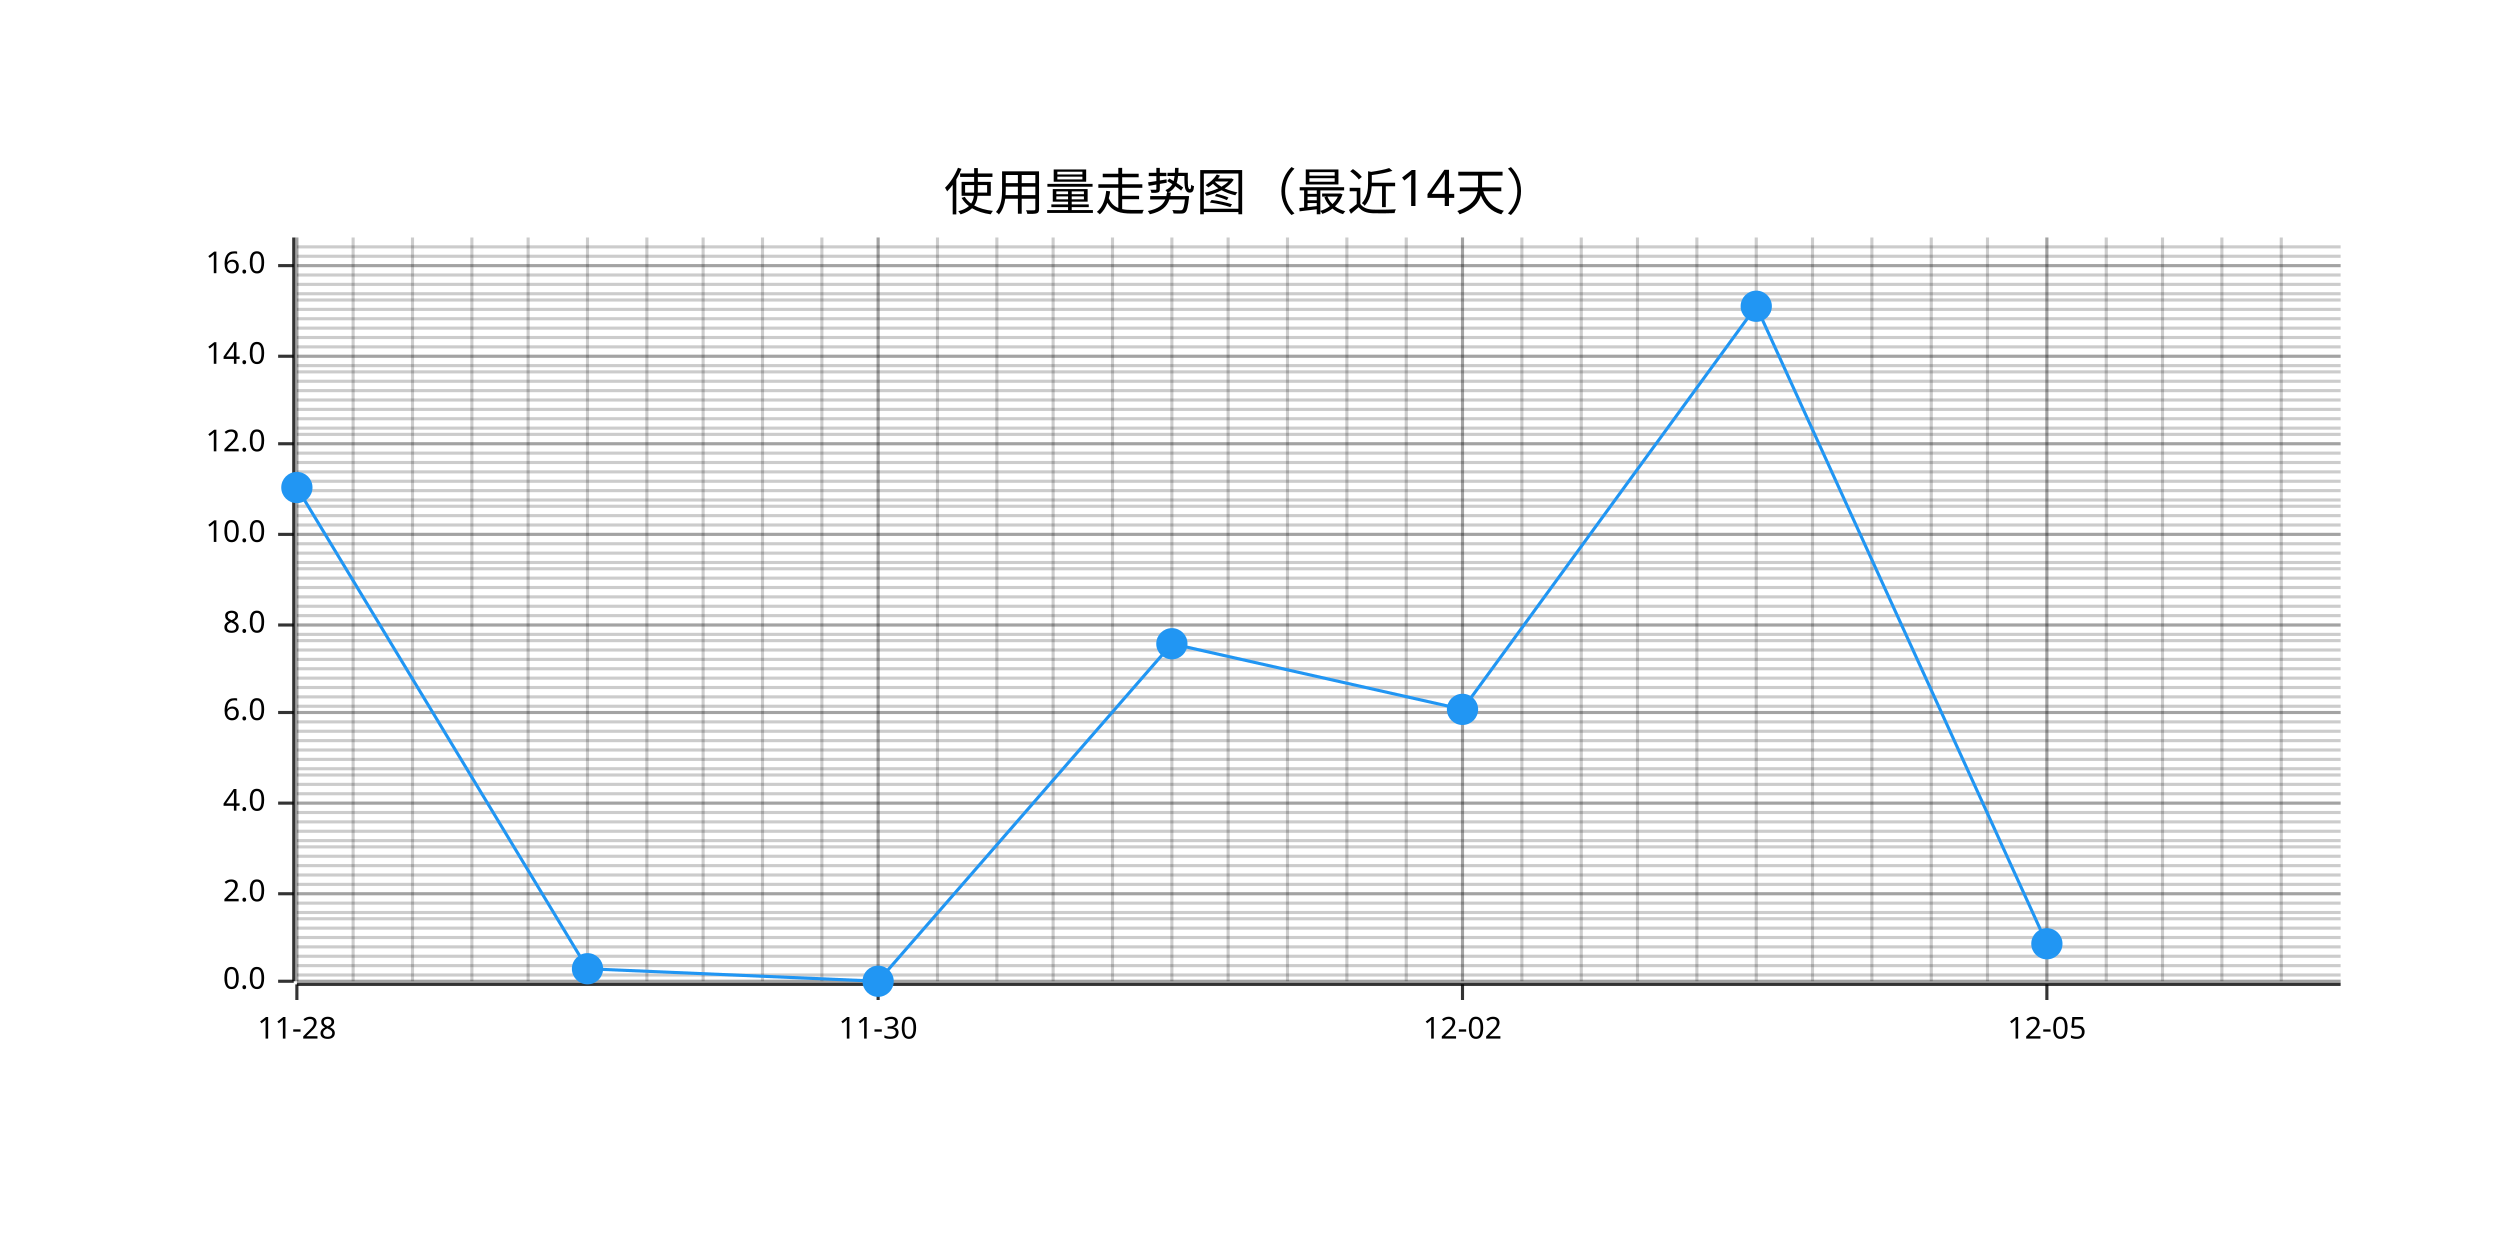
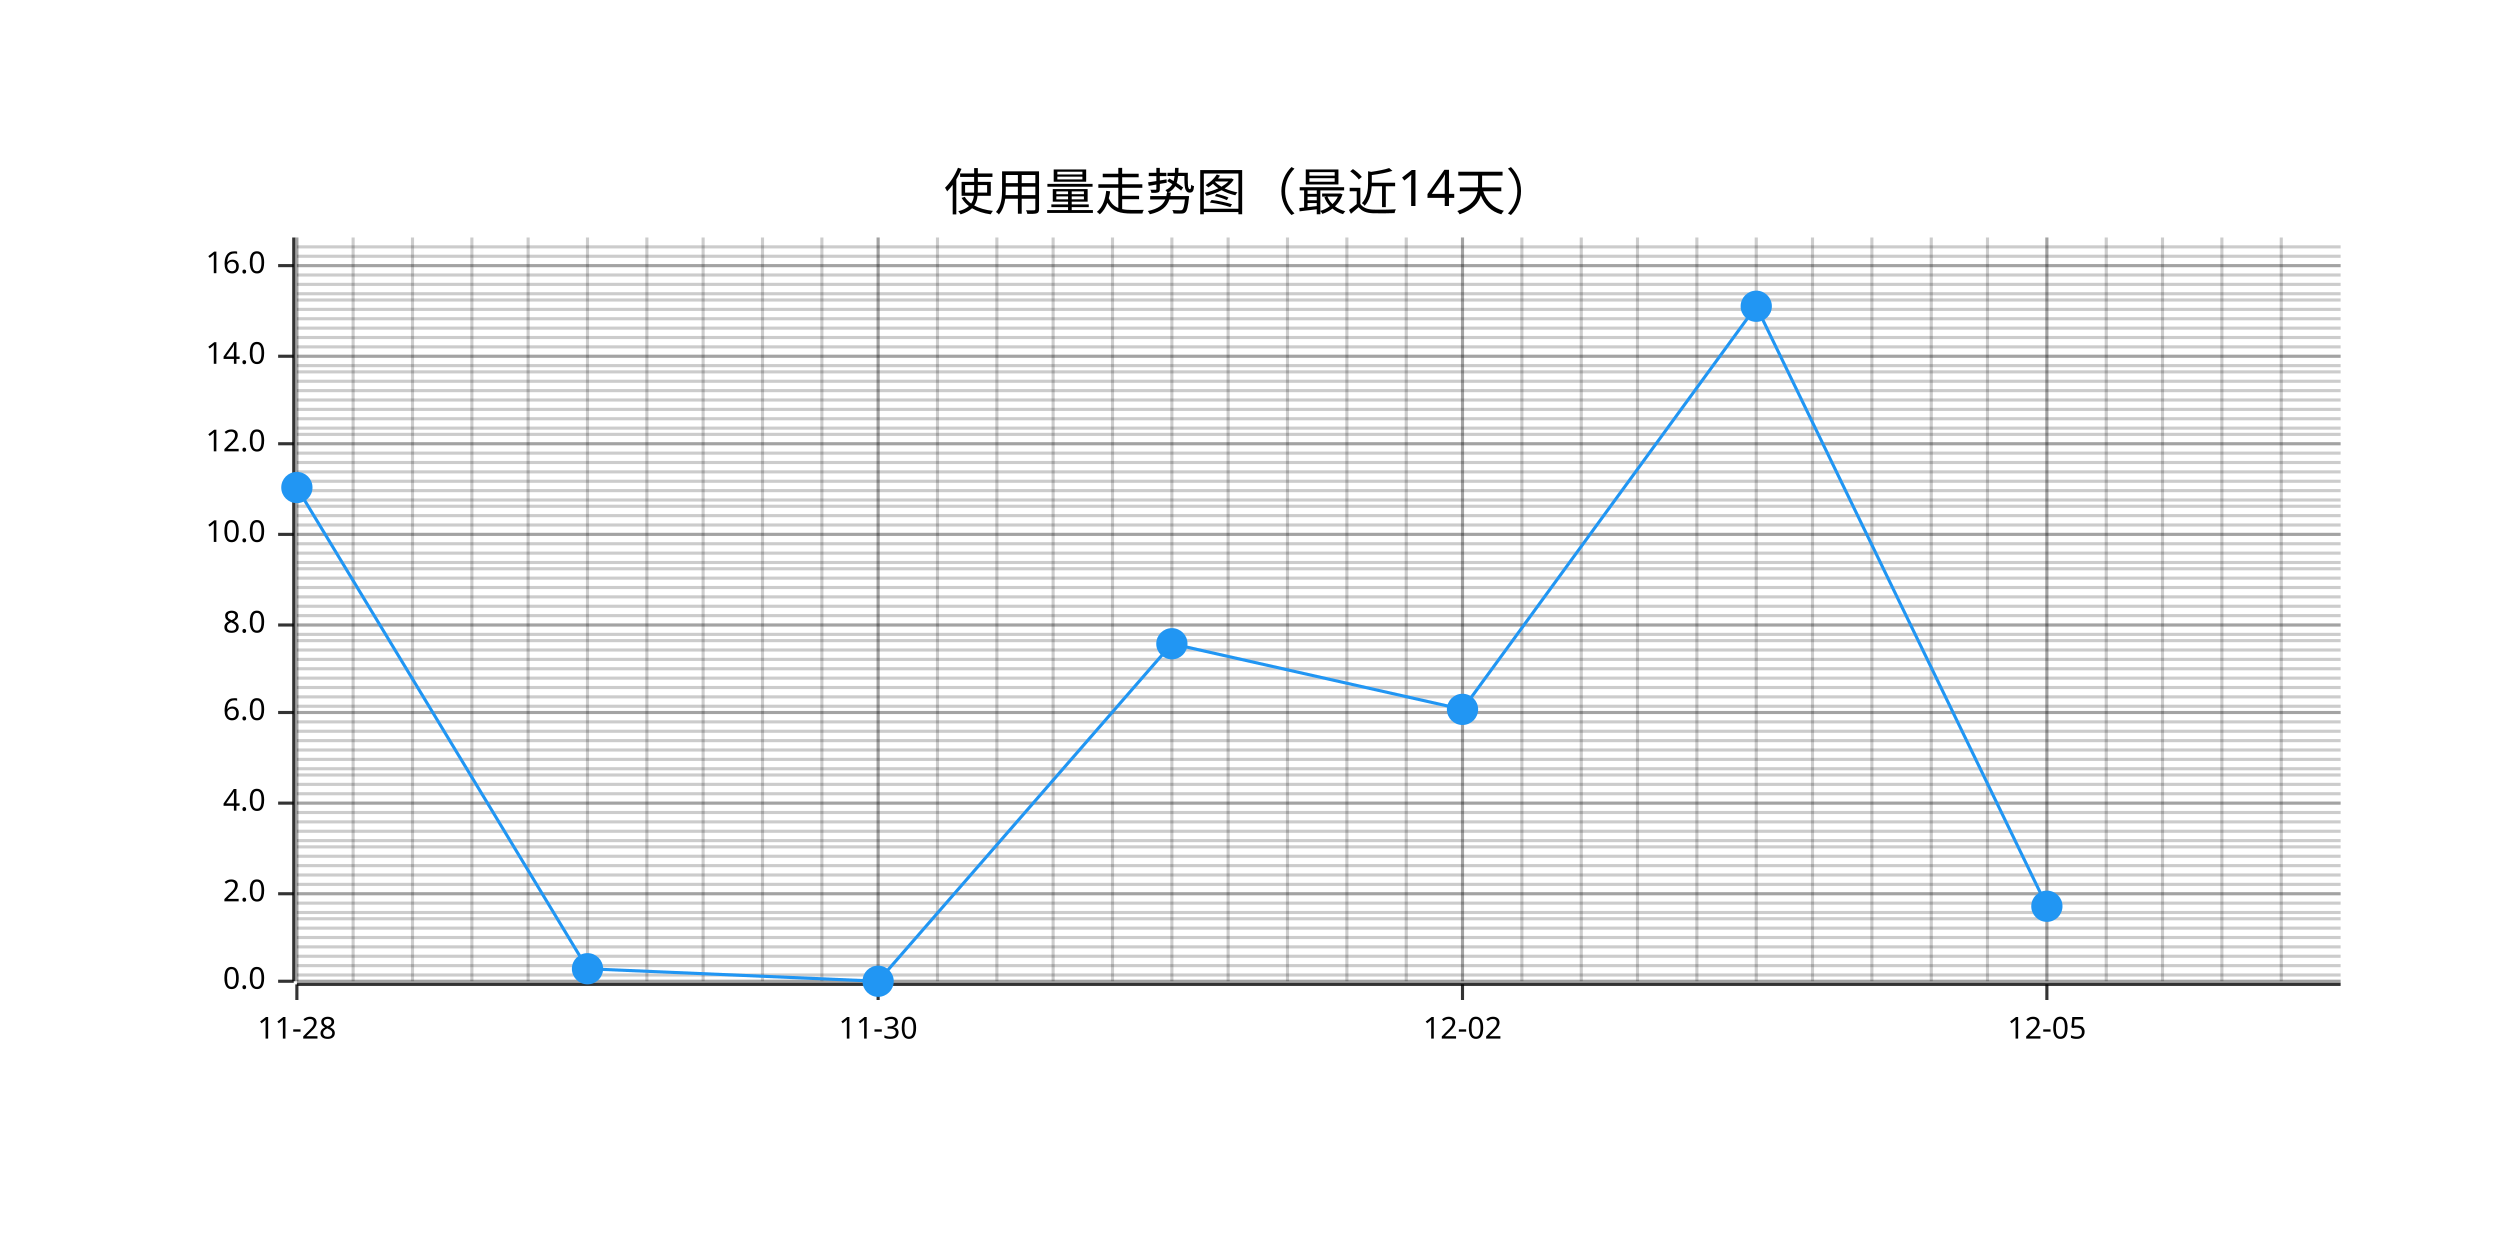
<svg xmlns="http://www.w3.org/2000/svg" width="800" height="400" viewBox="0 0 800 400">
  <rect x="0" y="0" width="800" height="400" opacity="1" fill="#FFFFFF" stroke="none" />
  <text x="400" y="55" dy="0.76em" text-anchor="middle" font-family="sans-serif" font-size="16.129" opacity="1" fill="#000000">
使用量走势图（最近14天）
</text>
  <line opacity="0.2" stroke="#000000" stroke-width="1" x1="95" y1="314" x2="95" y2="76" />
  <line opacity="0.2" stroke="#000000" stroke-width="1" x1="113" y1="314" x2="113" y2="76" />
  <line opacity="0.2" stroke="#000000" stroke-width="1" x1="132" y1="314" x2="132" y2="76" />
  <line opacity="0.2" stroke="#000000" stroke-width="1" x1="151" y1="314" x2="151" y2="76" />
  <line opacity="0.2" stroke="#000000" stroke-width="1" x1="169" y1="314" x2="169" y2="76" />
  <line opacity="0.2" stroke="#000000" stroke-width="1" x1="188" y1="314" x2="188" y2="76" />
  <line opacity="0.2" stroke="#000000" stroke-width="1" x1="207" y1="314" x2="207" y2="76" />
  <line opacity="0.2" stroke="#000000" stroke-width="1" x1="225" y1="314" x2="225" y2="76" />
  <line opacity="0.2" stroke="#000000" stroke-width="1" x1="244" y1="314" x2="244" y2="76" />
  <line opacity="0.2" stroke="#000000" stroke-width="1" x1="263" y1="314" x2="263" y2="76" />
  <line opacity="0.2" stroke="#000000" stroke-width="1" x1="281" y1="314" x2="281" y2="76" />
  <line opacity="0.2" stroke="#000000" stroke-width="1" x1="300" y1="314" x2="300" y2="76" />
  <line opacity="0.2" stroke="#000000" stroke-width="1" x1="319" y1="314" x2="319" y2="76" />
  <line opacity="0.2" stroke="#000000" stroke-width="1" x1="337" y1="314" x2="337" y2="76" />
  <line opacity="0.2" stroke="#000000" stroke-width="1" x1="356" y1="314" x2="356" y2="76" />
  <line opacity="0.2" stroke="#000000" stroke-width="1" x1="375" y1="314" x2="375" y2="76" />
  <line opacity="0.2" stroke="#000000" stroke-width="1" x1="393" y1="314" x2="393" y2="76" />
  <line opacity="0.2" stroke="#000000" stroke-width="1" x1="412" y1="314" x2="412" y2="76" />
  <line opacity="0.2" stroke="#000000" stroke-width="1" x1="431" y1="314" x2="431" y2="76" />
  <line opacity="0.2" stroke="#000000" stroke-width="1" x1="450" y1="314" x2="450" y2="76" />
  <line opacity="0.2" stroke="#000000" stroke-width="1" x1="468" y1="314" x2="468" y2="76" />
  <line opacity="0.2" stroke="#000000" stroke-width="1" x1="487" y1="314" x2="487" y2="76" />
  <line opacity="0.2" stroke="#000000" stroke-width="1" x1="506" y1="314" x2="506" y2="76" />
  <line opacity="0.2" stroke="#000000" stroke-width="1" x1="524" y1="314" x2="524" y2="76" />
  <line opacity="0.2" stroke="#000000" stroke-width="1" x1="543" y1="314" x2="543" y2="76" />
  <line opacity="0.2" stroke="#000000" stroke-width="1" x1="562" y1="314" x2="562" y2="76" />
  <line opacity="0.2" stroke="#000000" stroke-width="1" x1="580" y1="314" x2="580" y2="76" />
  <line opacity="0.2" stroke="#000000" stroke-width="1" x1="599" y1="314" x2="599" y2="76" />
  <line opacity="0.2" stroke="#000000" stroke-width="1" x1="618" y1="314" x2="618" y2="76" />
  <line opacity="0.2" stroke="#000000" stroke-width="1" x1="636" y1="314" x2="636" y2="76" />
  <line opacity="0.2" stroke="#000000" stroke-width="1" x1="655" y1="314" x2="655" y2="76" />
  <line opacity="0.2" stroke="#000000" stroke-width="1" x1="674" y1="314" x2="674" y2="76" />
  <line opacity="0.2" stroke="#000000" stroke-width="1" x1="692" y1="314" x2="692" y2="76" />
  <line opacity="0.2" stroke="#000000" stroke-width="1" x1="711" y1="314" x2="711" y2="76" />
  <line opacity="0.2" stroke="#000000" stroke-width="1" x1="730" y1="314" x2="730" y2="76" />
  <line opacity="0.2" stroke="#000000" stroke-width="1" x1="95" y1="314" x2="749" y2="314" />
  <line opacity="0.2" stroke="#000000" stroke-width="1" x1="95" y1="312" x2="749" y2="312" />
  <line opacity="0.2" stroke="#000000" stroke-width="1" x1="95" y1="309" x2="749" y2="309" />
  <line opacity="0.2" stroke="#000000" stroke-width="1" x1="95" y1="306" x2="749" y2="306" />
  <line opacity="0.2" stroke="#000000" stroke-width="1" x1="95" y1="303" x2="749" y2="303" />
  <line opacity="0.2" stroke="#000000" stroke-width="1" x1="95" y1="300" x2="749" y2="300" />
  <line opacity="0.2" stroke="#000000" stroke-width="1" x1="95" y1="297" x2="749" y2="297" />
  <line opacity="0.2" stroke="#000000" stroke-width="1" x1="95" y1="294" x2="749" y2="294" />
  <line opacity="0.2" stroke="#000000" stroke-width="1" x1="95" y1="292" x2="749" y2="292" />
  <line opacity="0.2" stroke="#000000" stroke-width="1" x1="95" y1="289" x2="749" y2="289" />
  <line opacity="0.2" stroke="#000000" stroke-width="1" x1="95" y1="286" x2="749" y2="286" />
  <line opacity="0.2" stroke="#000000" stroke-width="1" x1="95" y1="283" x2="749" y2="283" />
  <line opacity="0.2" stroke="#000000" stroke-width="1" x1="95" y1="280" x2="749" y2="280" />
  <line opacity="0.2" stroke="#000000" stroke-width="1" x1="95" y1="277" x2="749" y2="277" />
  <line opacity="0.2" stroke="#000000" stroke-width="1" x1="95" y1="274" x2="749" y2="274" />
  <line opacity="0.2" stroke="#000000" stroke-width="1" x1="95" y1="271" x2="749" y2="271" />
  <line opacity="0.2" stroke="#000000" stroke-width="1" x1="95" y1="269" x2="749" y2="269" />
  <line opacity="0.2" stroke="#000000" stroke-width="1" x1="95" y1="266" x2="749" y2="266" />
  <line opacity="0.2" stroke="#000000" stroke-width="1" x1="95" y1="263" x2="749" y2="263" />
  <line opacity="0.2" stroke="#000000" stroke-width="1" x1="95" y1="260" x2="749" y2="260" />
  <line opacity="0.2" stroke="#000000" stroke-width="1" x1="95" y1="257" x2="749" y2="257" />
  <line opacity="0.2" stroke="#000000" stroke-width="1" x1="95" y1="254" x2="749" y2="254" />
  <line opacity="0.2" stroke="#000000" stroke-width="1" x1="95" y1="251" x2="749" y2="251" />
  <line opacity="0.2" stroke="#000000" stroke-width="1" x1="95" y1="248" x2="749" y2="248" />
  <line opacity="0.2" stroke="#000000" stroke-width="1" x1="95" y1="246" x2="749" y2="246" />
  <line opacity="0.2" stroke="#000000" stroke-width="1" x1="95" y1="243" x2="749" y2="243" />
  <line opacity="0.2" stroke="#000000" stroke-width="1" x1="95" y1="240" x2="749" y2="240" />
  <line opacity="0.2" stroke="#000000" stroke-width="1" x1="95" y1="237" x2="749" y2="237" />
  <line opacity="0.2" stroke="#000000" stroke-width="1" x1="95" y1="234" x2="749" y2="234" />
  <line opacity="0.2" stroke="#000000" stroke-width="1" x1="95" y1="231" x2="749" y2="231" />
  <line opacity="0.2" stroke="#000000" stroke-width="1" x1="95" y1="228" x2="749" y2="228" />
  <line opacity="0.2" stroke="#000000" stroke-width="1" x1="95" y1="226" x2="749" y2="226" />
  <line opacity="0.2" stroke="#000000" stroke-width="1" x1="95" y1="223" x2="749" y2="223" />
  <line opacity="0.2" stroke="#000000" stroke-width="1" x1="95" y1="220" x2="749" y2="220" />
  <line opacity="0.2" stroke="#000000" stroke-width="1" x1="95" y1="217" x2="749" y2="217" />
  <line opacity="0.2" stroke="#000000" stroke-width="1" x1="95" y1="214" x2="749" y2="214" />
  <line opacity="0.2" stroke="#000000" stroke-width="1" x1="95" y1="211" x2="749" y2="211" />
  <line opacity="0.2" stroke="#000000" stroke-width="1" x1="95" y1="208" x2="749" y2="208" />
  <line opacity="0.2" stroke="#000000" stroke-width="1" x1="95" y1="205" x2="749" y2="205" />
  <line opacity="0.2" stroke="#000000" stroke-width="1" x1="95" y1="203" x2="749" y2="203" />
  <line opacity="0.2" stroke="#000000" stroke-width="1" x1="95" y1="200" x2="749" y2="200" />
  <line opacity="0.2" stroke="#000000" stroke-width="1" x1="95" y1="197" x2="749" y2="197" />
  <line opacity="0.2" stroke="#000000" stroke-width="1" x1="95" y1="194" x2="749" y2="194" />
  <line opacity="0.2" stroke="#000000" stroke-width="1" x1="95" y1="191" x2="749" y2="191" />
  <line opacity="0.2" stroke="#000000" stroke-width="1" x1="95" y1="188" x2="749" y2="188" />
  <line opacity="0.2" stroke="#000000" stroke-width="1" x1="95" y1="185" x2="749" y2="185" />
  <line opacity="0.2" stroke="#000000" stroke-width="1" x1="95" y1="182" x2="749" y2="182" />
  <line opacity="0.2" stroke="#000000" stroke-width="1" x1="95" y1="180" x2="749" y2="180" />
  <line opacity="0.2" stroke="#000000" stroke-width="1" x1="95" y1="177" x2="749" y2="177" />
  <line opacity="0.2" stroke="#000000" stroke-width="1" x1="95" y1="174" x2="749" y2="174" />
  <line opacity="0.2" stroke="#000000" stroke-width="1" x1="95" y1="171" x2="749" y2="171" />
  <line opacity="0.2" stroke="#000000" stroke-width="1" x1="95" y1="168" x2="749" y2="168" />
  <line opacity="0.2" stroke="#000000" stroke-width="1" x1="95" y1="165" x2="749" y2="165" />
  <line opacity="0.2" stroke="#000000" stroke-width="1" x1="95" y1="162" x2="749" y2="162" />
  <line opacity="0.2" stroke="#000000" stroke-width="1" x1="95" y1="160" x2="749" y2="160" />
  <line opacity="0.2" stroke="#000000" stroke-width="1" x1="95" y1="157" x2="749" y2="157" />
  <line opacity="0.2" stroke="#000000" stroke-width="1" x1="95" y1="154" x2="749" y2="154" />
  <line opacity="0.2" stroke="#000000" stroke-width="1" x1="95" y1="151" x2="749" y2="151" />
  <line opacity="0.2" stroke="#000000" stroke-width="1" x1="95" y1="148" x2="749" y2="148" />
  <line opacity="0.2" stroke="#000000" stroke-width="1" x1="95" y1="145" x2="749" y2="145" />
  <line opacity="0.2" stroke="#000000" stroke-width="1" x1="95" y1="142" x2="749" y2="142" />
  <line opacity="0.2" stroke="#000000" stroke-width="1" x1="95" y1="139" x2="749" y2="139" />
  <line opacity="0.2" stroke="#000000" stroke-width="1" x1="95" y1="137" x2="749" y2="137" />
  <line opacity="0.2" stroke="#000000" stroke-width="1" x1="95" y1="134" x2="749" y2="134" />
  <line opacity="0.2" stroke="#000000" stroke-width="1" x1="95" y1="131" x2="749" y2="131" />
  <line opacity="0.2" stroke="#000000" stroke-width="1" x1="95" y1="128" x2="749" y2="128" />
  <line opacity="0.2" stroke="#000000" stroke-width="1" x1="95" y1="125" x2="749" y2="125" />
  <line opacity="0.2" stroke="#000000" stroke-width="1" x1="95" y1="122" x2="749" y2="122" />
  <line opacity="0.2" stroke="#000000" stroke-width="1" x1="95" y1="119" x2="749" y2="119" />
  <line opacity="0.2" stroke="#000000" stroke-width="1" x1="95" y1="117" x2="749" y2="117" />
  <line opacity="0.2" stroke="#000000" stroke-width="1" x1="95" y1="114" x2="749" y2="114" />
  <line opacity="0.2" stroke="#000000" stroke-width="1" x1="95" y1="111" x2="749" y2="111" />
  <line opacity="0.2" stroke="#000000" stroke-width="1" x1="95" y1="108" x2="749" y2="108" />
  <line opacity="0.2" stroke="#000000" stroke-width="1" x1="95" y1="105" x2="749" y2="105" />
  <line opacity="0.2" stroke="#000000" stroke-width="1" x1="95" y1="102" x2="749" y2="102" />
  <line opacity="0.2" stroke="#000000" stroke-width="1" x1="95" y1="99" x2="749" y2="99" />
  <line opacity="0.2" stroke="#000000" stroke-width="1" x1="95" y1="96" x2="749" y2="96" />
  <line opacity="0.2" stroke="#000000" stroke-width="1" x1="95" y1="94" x2="749" y2="94" />
  <line opacity="0.2" stroke="#000000" stroke-width="1" x1="95" y1="91" x2="749" y2="91" />
  <line opacity="0.2" stroke="#000000" stroke-width="1" x1="95" y1="88" x2="749" y2="88" />
  <line opacity="0.2" stroke="#000000" stroke-width="1" x1="95" y1="85" x2="749" y2="85" />
  <line opacity="0.2" stroke="#000000" stroke-width="1" x1="95" y1="82" x2="749" y2="82" />
  <line opacity="0.2" stroke="#000000" stroke-width="1" x1="95" y1="79" x2="749" y2="79" />
  <line opacity="0.2" stroke="#000000" stroke-width="1" x1="95" y1="314" x2="95" y2="76" />
  <line opacity="0.2" stroke="#000000" stroke-width="1" x1="281" y1="314" x2="281" y2="76" />
  <line opacity="0.2" stroke="#000000" stroke-width="1" x1="468" y1="314" x2="468" y2="76" />
  <line opacity="0.2" stroke="#000000" stroke-width="1" x1="655" y1="314" x2="655" y2="76" />
  <line opacity="0.2" stroke="#000000" stroke-width="1" x1="95" y1="314" x2="749" y2="314" />
  <line opacity="0.2" stroke="#000000" stroke-width="1" x1="95" y1="286" x2="749" y2="286" />
  <line opacity="0.2" stroke="#000000" stroke-width="1" x1="95" y1="257" x2="749" y2="257" />
  <line opacity="0.2" stroke="#000000" stroke-width="1" x1="95" y1="228" x2="749" y2="228" />
  <line opacity="0.2" stroke="#000000" stroke-width="1" x1="95" y1="200" x2="749" y2="200" />
  <line opacity="0.2" stroke="#000000" stroke-width="1" x1="95" y1="171" x2="749" y2="171" />
  <line opacity="0.2" stroke="#000000" stroke-width="1" x1="95" y1="142" x2="749" y2="142" />
  <line opacity="0.2" stroke="#000000" stroke-width="1" x1="95" y1="114" x2="749" y2="114" />
  <line opacity="0.2" stroke="#000000" stroke-width="1" x1="95" y1="85" x2="749" y2="85" />
  <polyline fill="none" opacity="0.8" stroke="#000000" stroke-width="1" points="94,76 94,314 " />
  <text x="85" y="314" dy="0.5ex" text-anchor="end" font-family="sans-serif" font-size="9.677" opacity="1" fill="#000000">
0.0
</text>
  <polyline fill="none" opacity="0.8" stroke="#000000" stroke-width="1" points="89,314 94,314 " />
  <text x="85" y="286" dy="0.5ex" text-anchor="end" font-family="sans-serif" font-size="9.677" opacity="1" fill="#000000">
2.0
</text>
  <polyline fill="none" opacity="0.8" stroke="#000000" stroke-width="1" points="89,286 94,286 " />
  <text x="85" y="257" dy="0.5ex" text-anchor="end" font-family="sans-serif" font-size="9.677" opacity="1" fill="#000000">
4.0
</text>
  <polyline fill="none" opacity="0.8" stroke="#000000" stroke-width="1" points="89,257 94,257 " />
  <text x="85" y="228" dy="0.5ex" text-anchor="end" font-family="sans-serif" font-size="9.677" opacity="1" fill="#000000">
6.0
</text>
  <polyline fill="none" opacity="0.8" stroke="#000000" stroke-width="1" points="89,228 94,228 " />
  <text x="85" y="200" dy="0.5ex" text-anchor="end" font-family="sans-serif" font-size="9.677" opacity="1" fill="#000000">
8.0
</text>
  <polyline fill="none" opacity="0.8" stroke="#000000" stroke-width="1" points="89,200 94,200 " />
  <text x="85" y="171" dy="0.5ex" text-anchor="end" font-family="sans-serif" font-size="9.677" opacity="1" fill="#000000">
10.0
</text>
  <polyline fill="none" opacity="0.8" stroke="#000000" stroke-width="1" points="89,171 94,171 " />
  <text x="85" y="142" dy="0.5ex" text-anchor="end" font-family="sans-serif" font-size="9.677" opacity="1" fill="#000000">
12.0
</text>
  <polyline fill="none" opacity="0.8" stroke="#000000" stroke-width="1" points="89,142 94,142 " />
  <text x="85" y="114" dy="0.5ex" text-anchor="end" font-family="sans-serif" font-size="9.677" opacity="1" fill="#000000">
14.0
</text>
  <polyline fill="none" opacity="0.8" stroke="#000000" stroke-width="1" points="89,114 94,114 " />
  <text x="85" y="85" dy="0.5ex" text-anchor="end" font-family="sans-serif" font-size="9.677" opacity="1" fill="#000000">
16.0
</text>
  <polyline fill="none" opacity="0.8" stroke="#000000" stroke-width="1" points="89,85 94,85 " />
  <polyline fill="none" opacity="0.8" stroke="#000000" stroke-width="1" points="95,315 749,315 " />
  <text x="95" y="325" dy="0.76em" text-anchor="middle" font-family="sans-serif" font-size="9.677" opacity="1" fill="#000000">
11-28
</text>
  <polyline fill="none" opacity="0.8" stroke="#000000" stroke-width="1" points="95,315 95,320 " />
  <text x="281" y="325" dy="0.76em" text-anchor="middle" font-family="sans-serif" font-size="9.677" opacity="1" fill="#000000">
11-30
</text>
  <polyline fill="none" opacity="0.8" stroke="#000000" stroke-width="1" points="281,315 281,320 " />
  <text x="468" y="325" dy="0.76em" text-anchor="middle" font-family="sans-serif" font-size="9.677" opacity="1" fill="#000000">
12-02
</text>
  <polyline fill="none" opacity="0.8" stroke="#000000" stroke-width="1" points="468,315 468,320 " />
  <text x="655" y="325" dy="0.76em" text-anchor="middle" font-family="sans-serif" font-size="9.677" opacity="1" fill="#000000">
12-05
</text>
  <polyline fill="none" opacity="0.8" stroke="#000000" stroke-width="1" points="655,315 655,320 " />
-   <polyline fill="none" opacity="1" stroke="#2196F3" stroke-width="1" points="95,156 188,310 281,314 375,206 468,227 562,98 655,302 " />
+   <polyline fill="none" opacity="1" stroke="#2196F3" stroke-width="1" points="95,156 188,310 281,314 375,206 468,227 562,98 655,290 " />
  <circle cx="95" cy="156" r="5" opacity="1" fill="#2196F3" stroke="none" stroke-width="1" />
  <circle cx="188" cy="310" r="5" opacity="1" fill="#2196F3" stroke="none" stroke-width="1" />
  <circle cx="281" cy="314" r="5" opacity="1" fill="#2196F3" stroke="none" stroke-width="1" />
  <circle cx="375" cy="206" r="5" opacity="1" fill="#2196F3" stroke="none" stroke-width="1" />
  <circle cx="468" cy="227" r="5" opacity="1" fill="#2196F3" stroke="none" stroke-width="1" />
  <circle cx="562" cy="98" r="5" opacity="1" fill="#2196F3" stroke="none" stroke-width="1" />
-   <circle cx="655" cy="302" r="5" opacity="1" fill="#2196F3" stroke="none" stroke-width="1" />
+   <circle cx="655" cy="290" r="5" opacity="1" fill="#2196F3" stroke="none" stroke-width="1" />
</svg>
